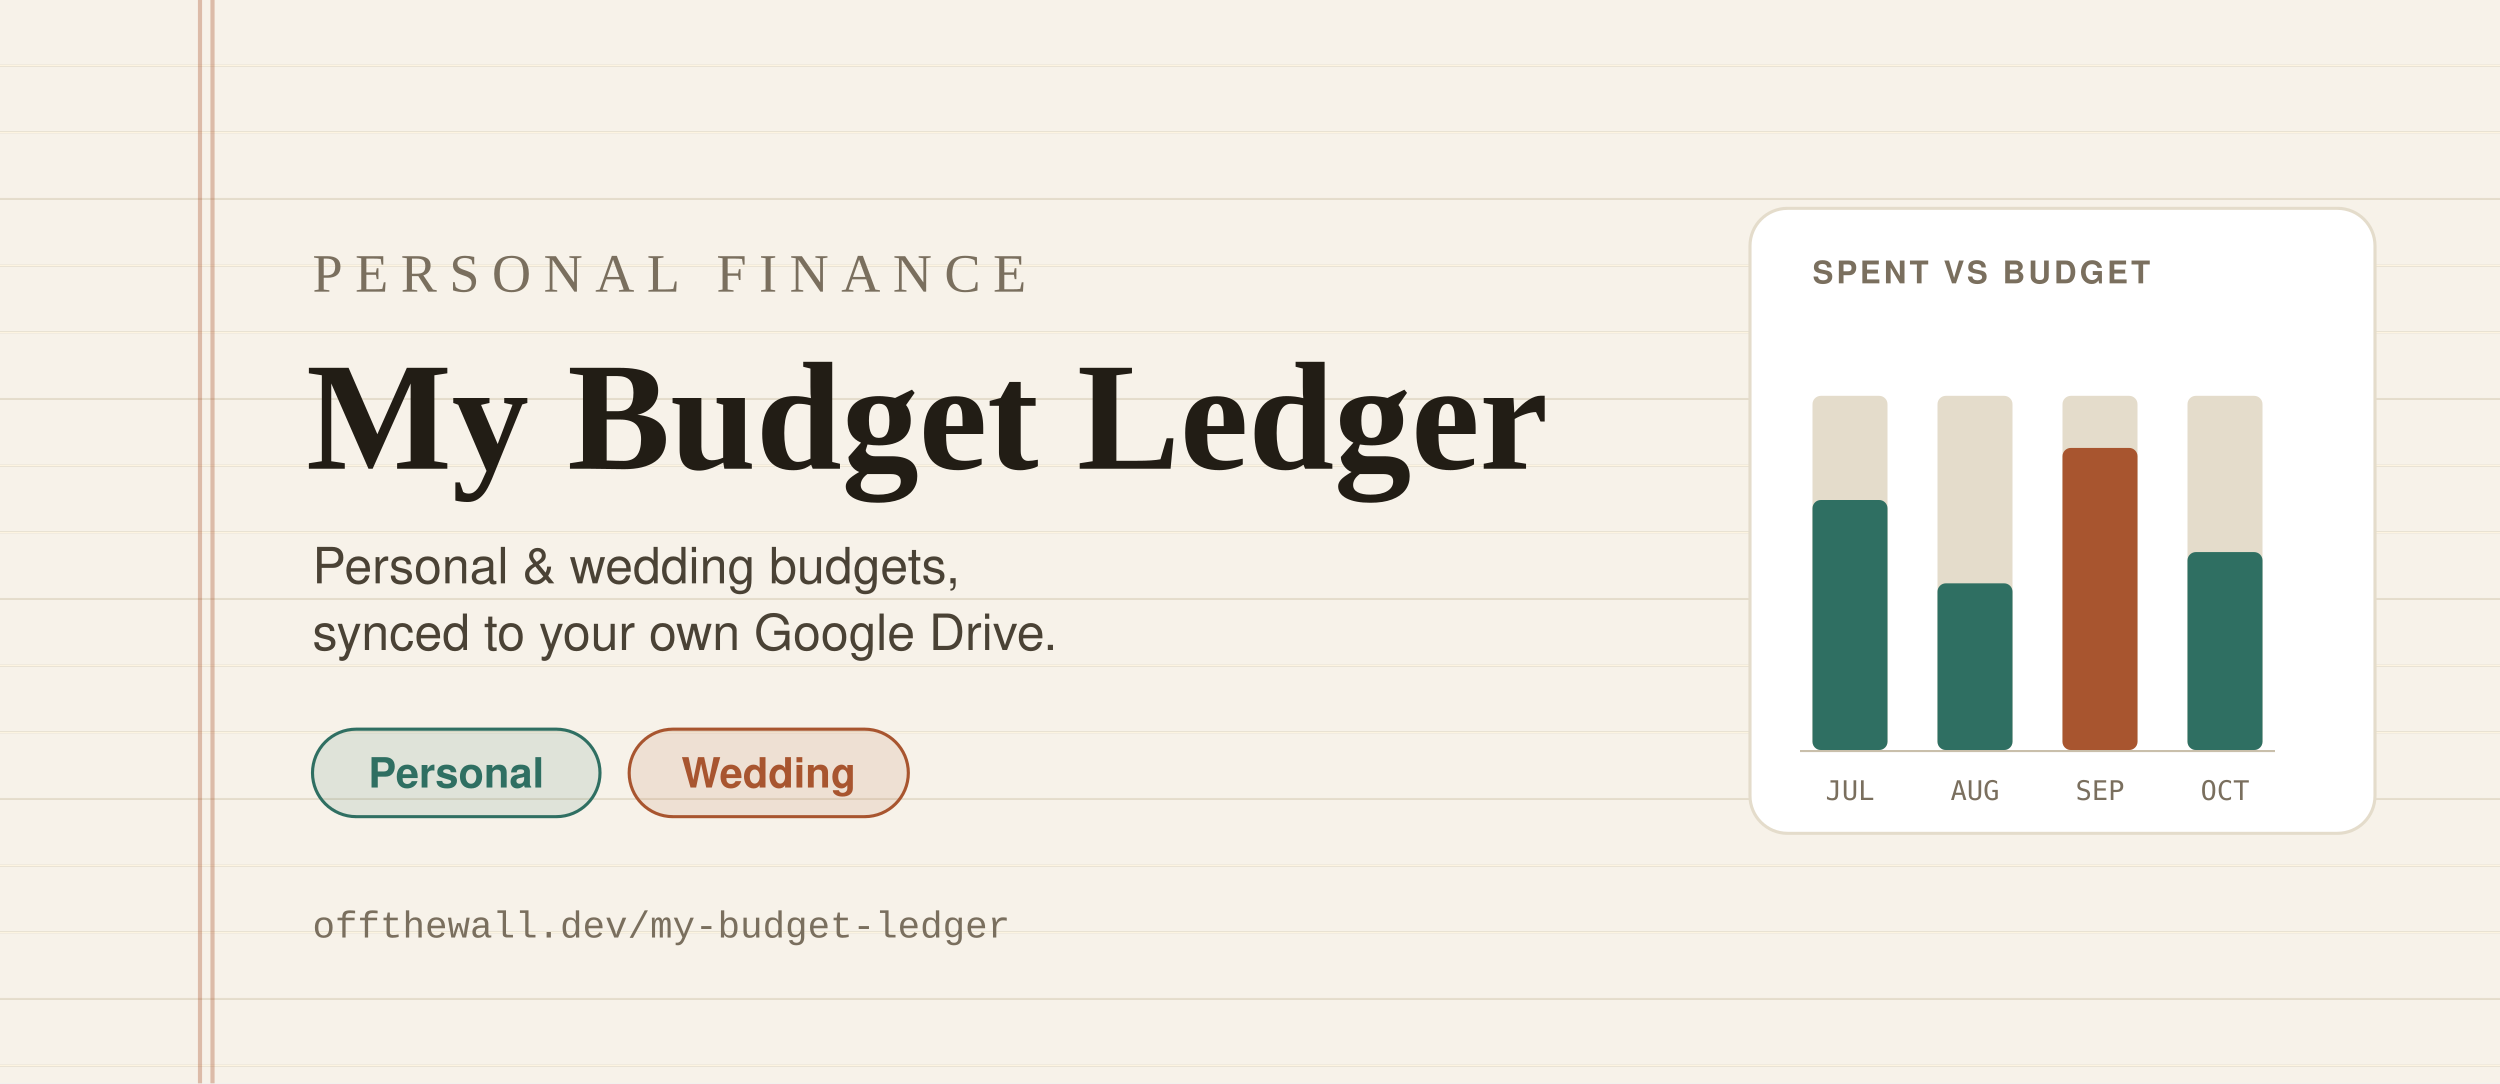
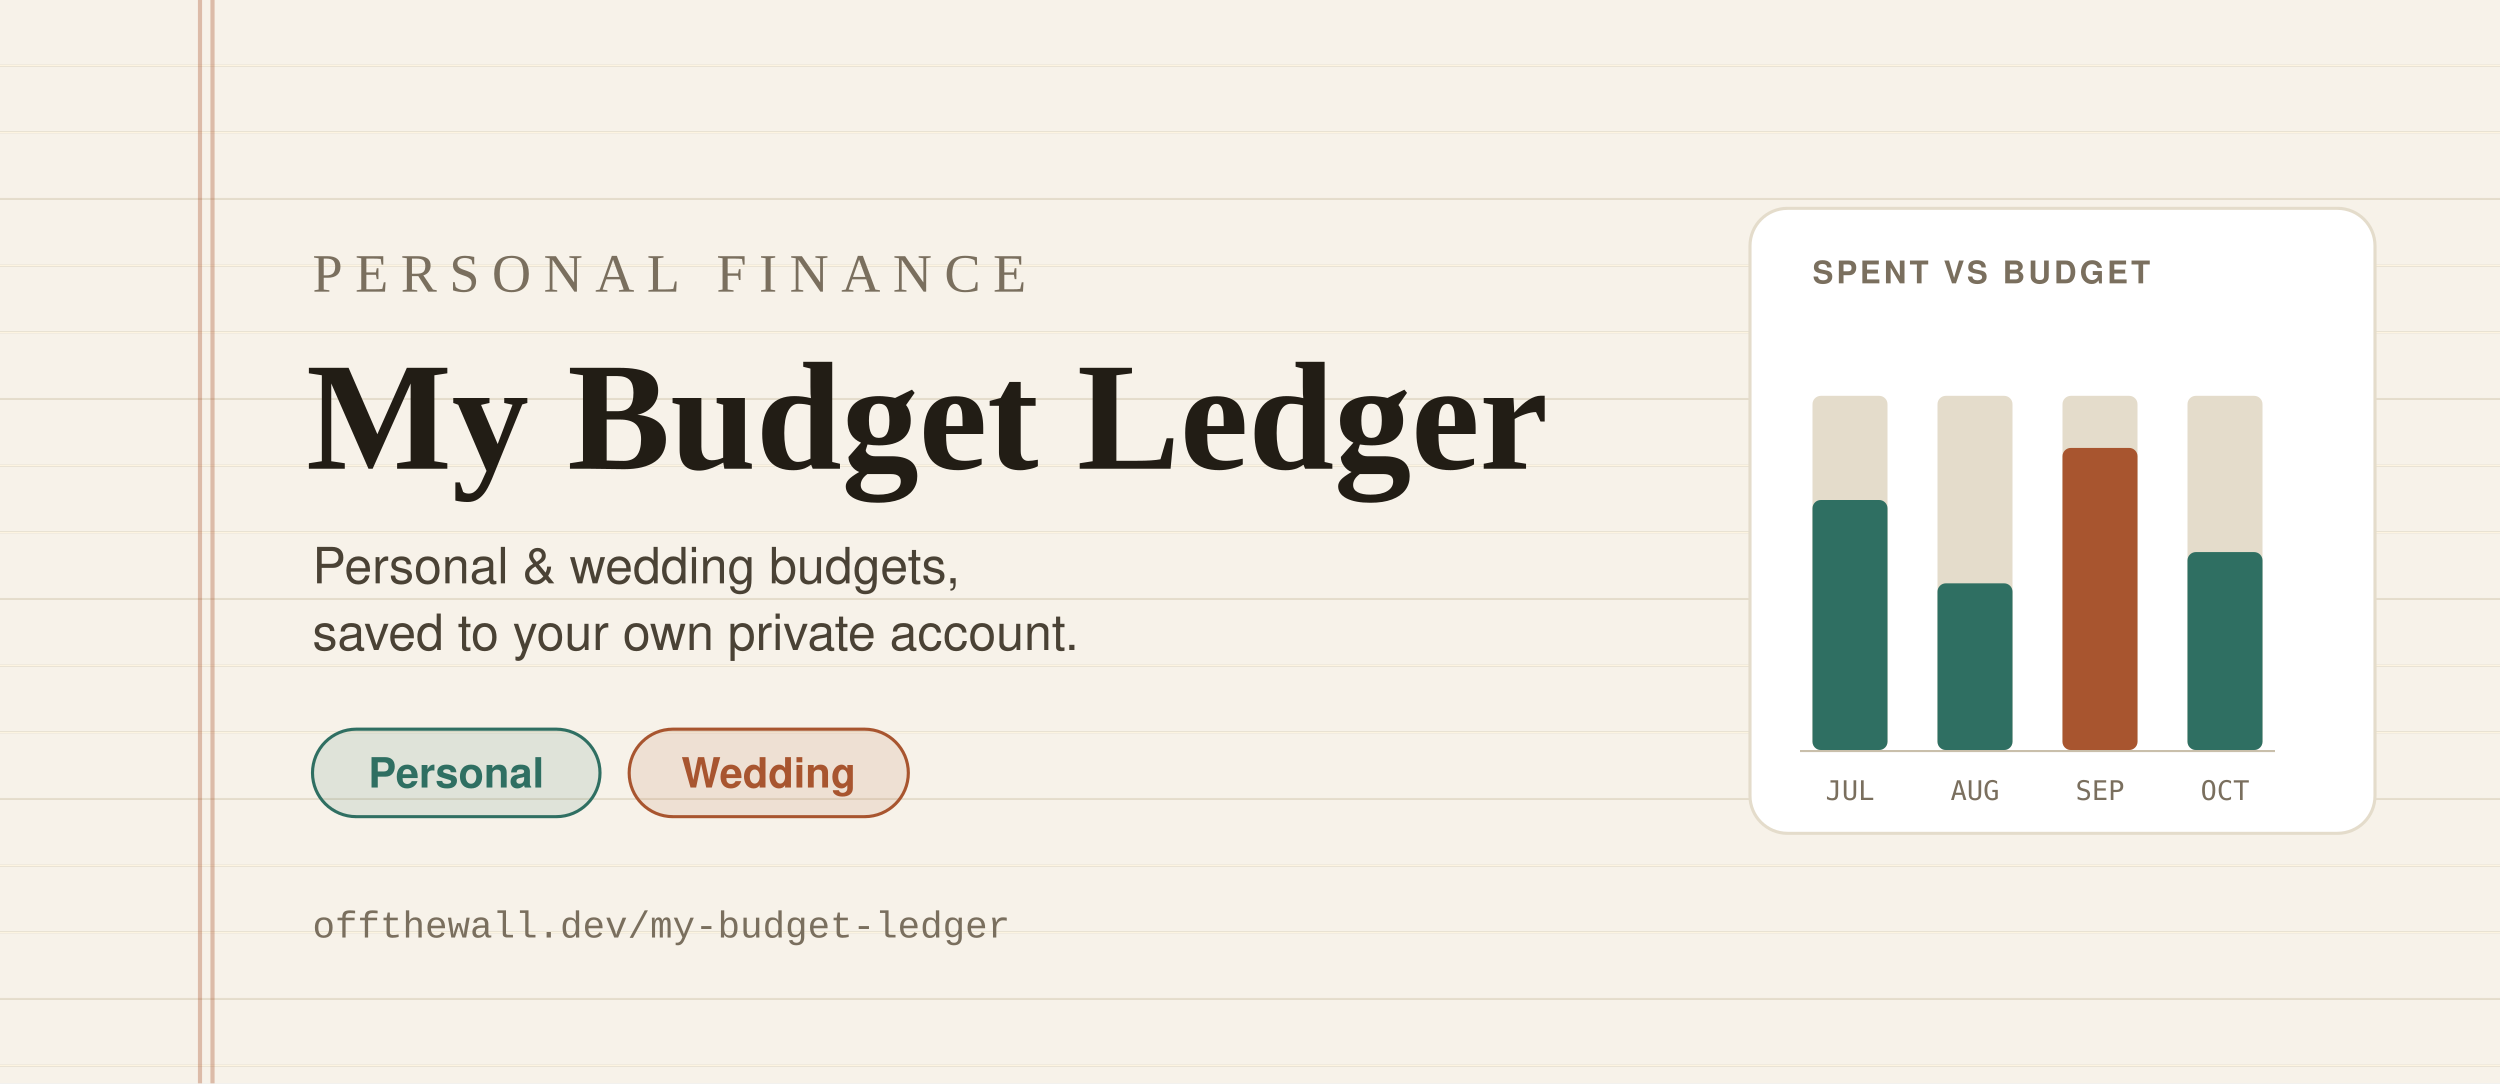
<svg xmlns="http://www.w3.org/2000/svg" width="1200" height="520" viewBox="0 0 1200 520" role="img" aria-labelledby="t d">
  <defs>
    <pattern id="rules" width="1200" height="32" patternUnits="userSpaceOnUse">
      <line x1="0" y1="31.5" x2="1200" y2="31.5" stroke="#e4dccb" stroke-width="1" />
    </pattern>
  </defs>
  <rect width="1200" height="520" fill="#f7f2e9" />
  <rect width="1200" height="520" fill="url(#rules)" />
  <line x1="96" y1="0" x2="96" y2="520" stroke="#a8552f" stroke-opacity="0.35" stroke-width="2" />
  <line x1="102" y1="0" x2="102" y2="520" stroke="#a8552f" stroke-opacity="0.35" stroke-width="2" />
  <text x="150" y="140" font-family="Fraunces, Georgia, 'Times New Roman', serif" font-size="26" letter-spacing="6" fill="#7a6f5e">PERSONAL FINANCE</text>
  <text x="147" y="225" font-family="Fraunces, Georgia, 'Times New Roman', serif" font-size="74" font-weight="600" fill="#221d15">My Budget Ledger</text>
  <text font-family="'Work Sans', 'Segoe UI', Helvetica, Arial, sans-serif" font-size="24" fill="#4a4235">
    <tspan x="150" y="280">Personal &amp; wedding budgets,</tspan>
-     <tspan x="150" y="312">synced to your own Google Drive.</tspan>
+     <tspan x="150" y="312">saved to your own private account.</tspan>
  </text>
  <g font-family="'Work Sans', 'Segoe UI', Helvetica, Arial, sans-serif" font-size="20" font-weight="600">
    <rect x="150" y="350" width="138" height="42" rx="21" fill="#2f6f62" fill-opacity="0.12" stroke="#2f6f62" stroke-width="1.5" />
    <text x="219" y="378" text-anchor="middle" fill="#2f6f62">Personal</text>
    <rect x="302" y="350" width="134" height="42" rx="21" fill="#a8552f" fill-opacity="0.12" stroke="#a8552f" stroke-width="1.5" />
    <text x="369" y="378" text-anchor="middle" fill="#a8552f">Wedding</text>
  </g>
  <text x="150" y="450" font-family="'IBM Plex Mono', Consolas, 'Courier New', monospace" font-size="18" fill="#7a6f5e">offthewall.dev/my-budget-ledger</text>
  <g transform="translate(870 130)">
    <rect x="-30" y="-30" width="300" height="300" rx="18" fill="#ffffff" stroke="#e4dccb" stroke-width="1.5" />
    <text x="0" y="6" font-family="'Work Sans', 'Segoe UI', Helvetica, Arial, sans-serif" font-size="15" font-weight="600" letter-spacing="1.5" fill="#7a6f5e">SPENT VS BUDGET</text>
    <g font-family="'IBM Plex Mono', Consolas, monospace" font-size="13" fill="#7a6f5e">
      <rect x="0" y="60" width="36" height="170" rx="4" fill="#e4dccb" />
      <rect x="0" y="110" width="36" height="120" rx="4" fill="#2f6f62" />
      <rect x="60" y="60" width="36" height="170" rx="4" fill="#e4dccb" />
      <rect x="60" y="150" width="36" height="80" rx="4" fill="#2f6f62" />
      <rect x="120" y="60" width="36" height="170" rx="4" fill="#e4dccb" />
      <rect x="120" y="85" width="36" height="145" rx="4" fill="#a8552f" />
      <rect x="180" y="60" width="36" height="170" rx="4" fill="#e4dccb" />
      <rect x="180" y="135" width="36" height="95" rx="4" fill="#2f6f62" />
      <line x1="-6" y1="230.5" x2="222" y2="230.5" stroke="#c9bfab" stroke-width="1" />
      <text x="18" y="254" text-anchor="middle">JUL</text>
      <text x="78" y="254" text-anchor="middle">AUG</text>
      <text x="138" y="254" text-anchor="middle">SEP</text>
      <text x="198" y="254" text-anchor="middle">OCT</text>
    </g>
  </g>
</svg>
